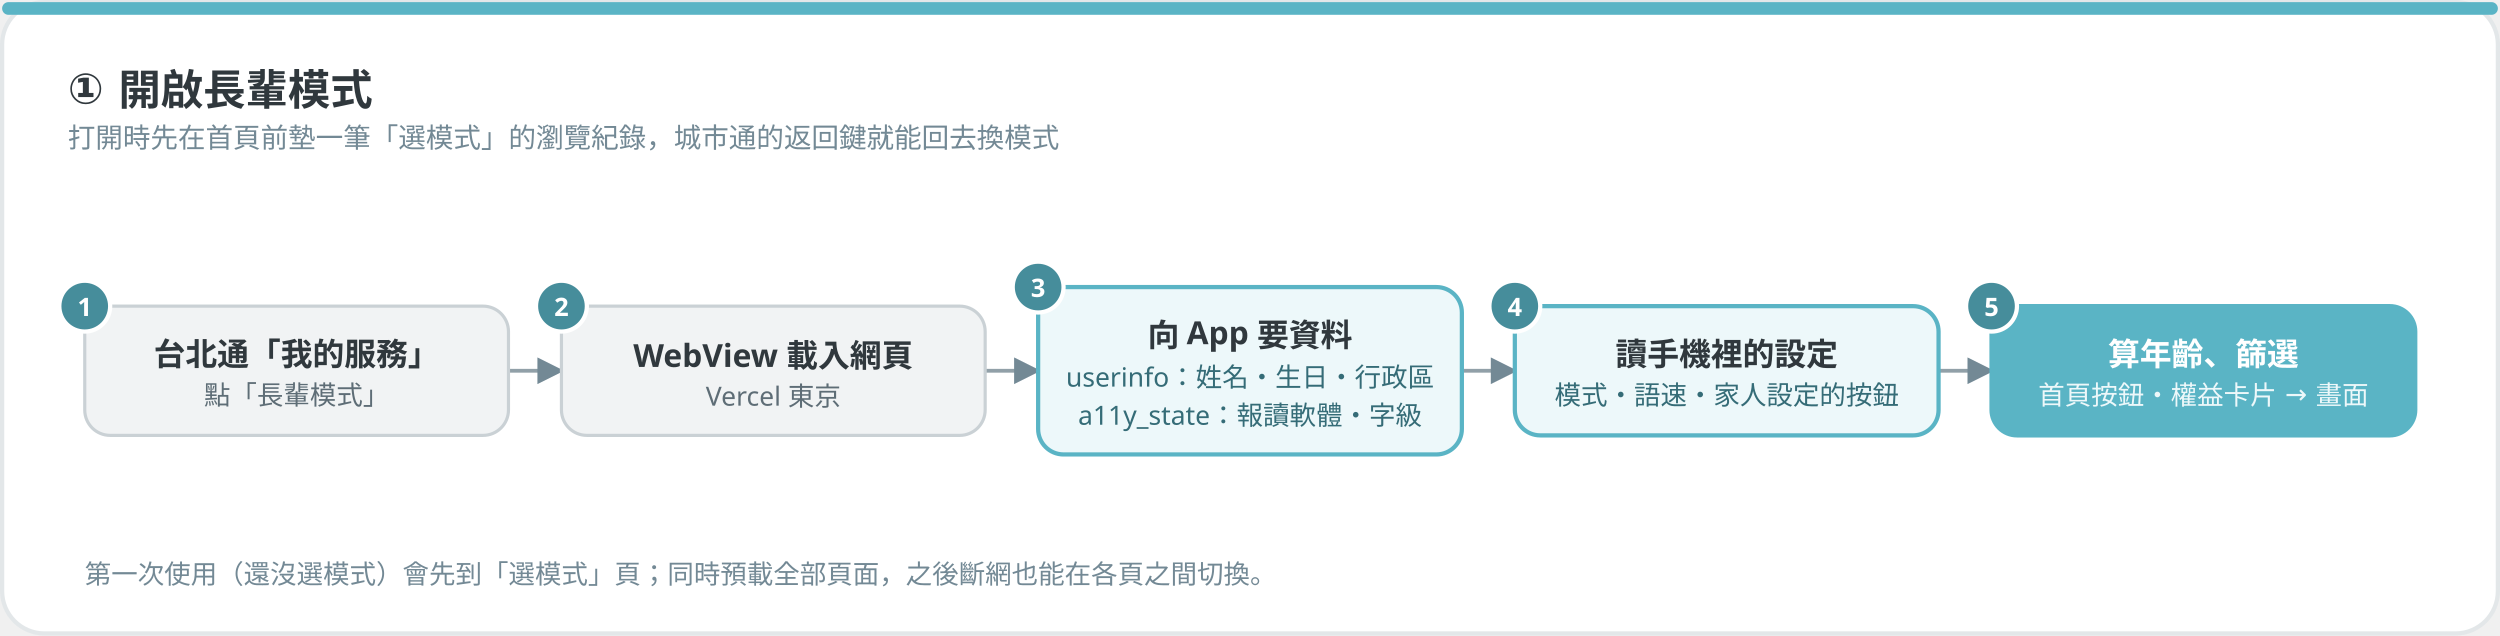
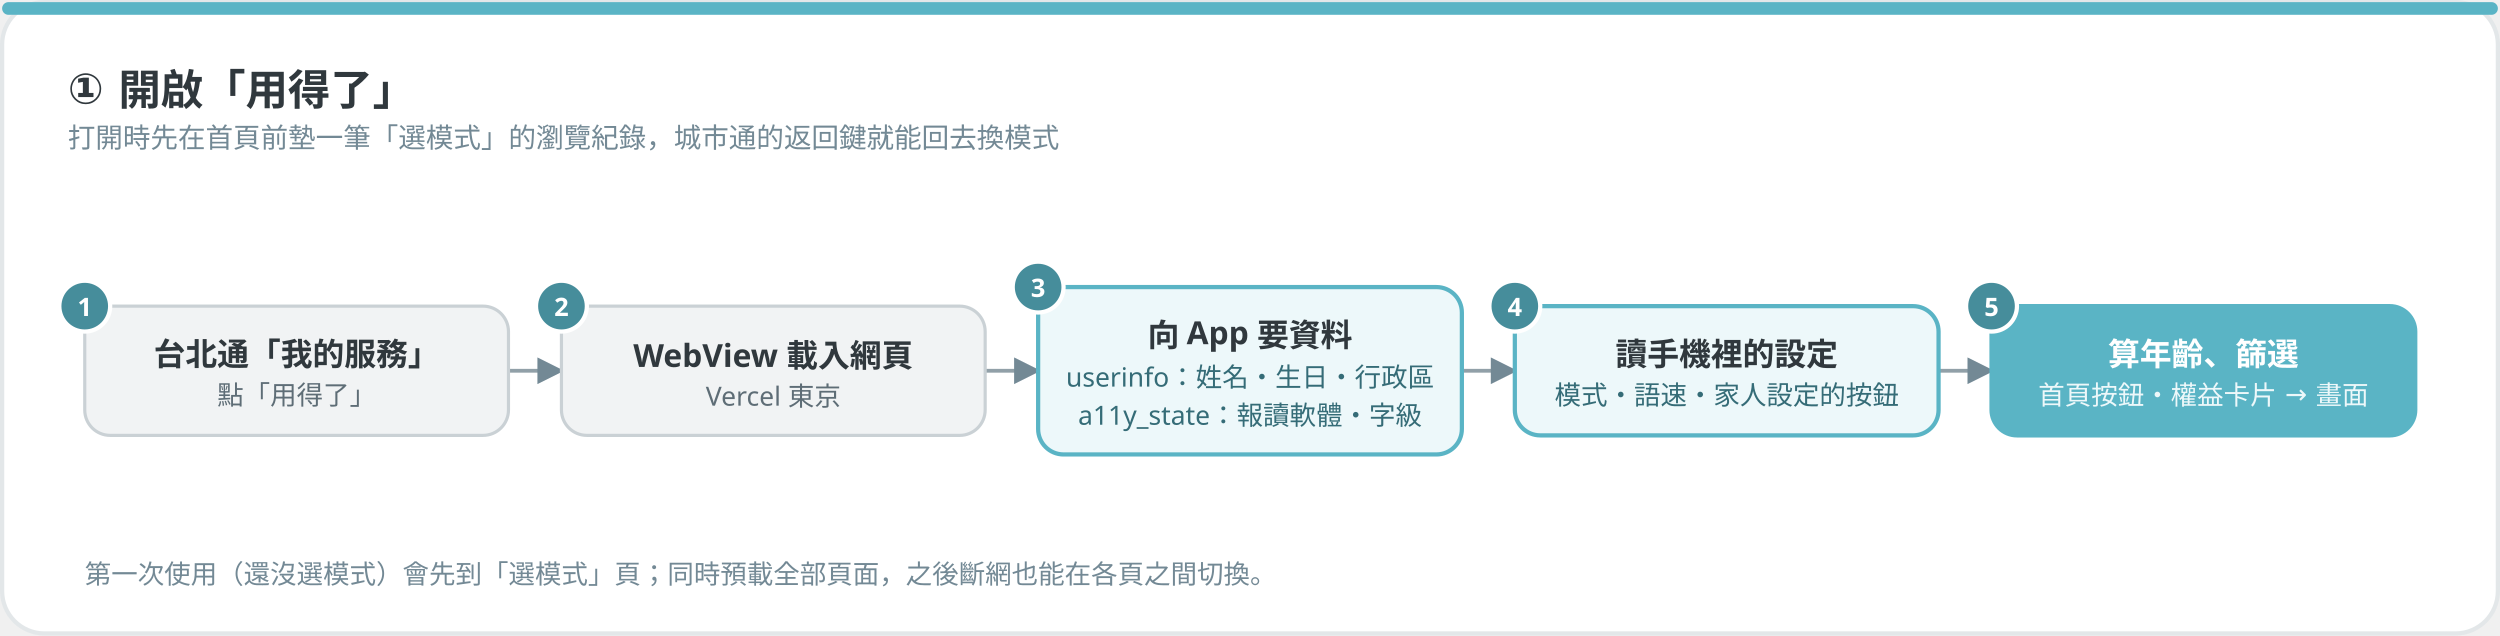
- <svg xmlns="http://www.w3.org/2000/svg" width="1180" height="300" viewBox="0 0 1180 300" font-family="'PingFang TC','Noto Sans TC','Microsoft JhengHei',system-ui,sans-serif" role="img" aria-label="① 開啟長輩模式">
+ <svg xmlns="http://www.w3.org/2000/svg" width="1180" height="300" viewBox="0 0 1180 300" font-family="'PingFang TC','Noto Sans TC','Microsoft JhengHei',system-ui,sans-serif" role="img" aria-label="① 開啟「用得了」">
  <defs>
    <marker id="arrow" viewBox="0 0 10 10" refX="9" refY="5" markerWidth="7" markerHeight="7" orient="auto-start-reverse">
      <path d="M0,0 L10,5 L0,10 z" fill="#738995" />
    </marker>
    <marker id="arrow-start" viewBox="0 0 10 10" refX="1" refY="5" markerWidth="7" markerHeight="7" orient="auto-start-reverse">
      <path d="M10,0 L0,5 L10,10 z" fill="#738995" />
    </marker>
  </defs>
  <rect x="1" y="1" width="1178" height="298" rx="20" fill="white" stroke="#E3E7E9" stroke-width="2" />
  <rect x="1" y="1" width="1178" height="6" rx="3" fill="#5AB4C5" />
-   <text x="32.0" y="38.0" font-size="20" font-weight="700" fill="#30383D" text-anchor="start" dominant-baseline="central">① 開啟長輩模式</text>
+   <text x="32.0" y="38.0" font-size="20" font-weight="700" fill="#30383D" text-anchor="start" dominant-baseline="central">① 開啟「用得了」</text>
  <text x="32.0" y="64.0" font-size="13" font-weight="400" fill="#738995" text-anchor="start" dominant-baseline="central">打開時先在首頁前墊一筆「選模式」的瀏覽紀錄，城市通的返回鍵就能回去換模式</text>
  <path d="M240.0,175.0 L265.0,175.0" fill="none" stroke="#91A0A8" stroke-width="1.8" stroke-linejoin="round" marker-end="url(#arrow)" />
  <path d="M465.0,175.0 L490.0,175.0" fill="none" stroke="#91A0A8" stroke-width="1.8" stroke-linejoin="round" marker-end="url(#arrow)" />
  <path d="M690.0,175.0 L715.0,175.0" fill="none" stroke="#91A0A8" stroke-width="1.8" stroke-linejoin="round" marker-end="url(#arrow)" />
  <path d="M915.0,175.0 L940.0,175.0" fill="none" stroke="#91A0A8" stroke-width="1.8" stroke-linejoin="round" marker-end="url(#arrow)" />
  <rect x="40.0" y="144.5" width="200.0" height="61.0" rx="12.0" fill="#F1F3F4" stroke="#CAD1D5" stroke-width="1.5" />
  <text x="140.0" y="166.0" font-size="15" font-weight="700" fill="#30383D" text-anchor="middle" dominant-baseline="central">台北通「我的服務」</text>
-   <text x="140.0" y="185.5" font-size="12.5" font-weight="400" fill="#5E6D76" text-anchor="middle" dominant-baseline="central">點「長輩模式」</text>
+   <text x="140.0" y="185.5" font-size="12.5" font-weight="400" fill="#5E6D76" text-anchor="middle" dominant-baseline="central">點「用得了」</text>
  <circle cx="40.0" cy="144.5" r="12" fill="#468D9B" stroke="white" stroke-width="2" />
  <text x="40.0" y="144.5" font-size="12" font-weight="700" fill="#FFFFFF" text-anchor="middle" dominant-baseline="central">1</text>
  <rect x="265.0" y="144.5" width="200.0" height="61.0" rx="12.0" fill="#F1F3F4" stroke="#CAD1D5" stroke-width="1.5" />
  <text x="365.0" y="166.0" font-size="15" font-weight="700" fill="#30383D" text-anchor="middle" dominant-baseline="central">WebView 載入網頁</text>
  <text x="365.0" y="185.5" font-size="12.5" font-weight="400" fill="#5E6D76" text-anchor="middle" dominant-baseline="central">Vercel 東京</text>
  <circle cx="265.0" cy="144.5" r="12" fill="#468D9B" stroke="white" stroke-width="2" />
  <text x="265.0" y="144.5" font-size="12" font-weight="700" fill="#FFFFFF" text-anchor="middle" dominant-baseline="central">2</text>
  <rect x="490.0" y="135.5" width="200.0" height="79.0" rx="12.0" fill="#EDF8FA" stroke="#5AB4C5" stroke-width="2" />
  <text x="590.0" y="157.0" font-size="15" font-weight="700" fill="#30383D" text-anchor="middle" dominant-baseline="central">向 App 要資料</text>
  <text x="590.0" y="176.5" font-size="12.5" font-weight="400" fill="#356C77" text-anchor="middle" dominant-baseline="central">userinfo：姓名・生日・行政區</text>
  <text x="590.0" y="194.5" font-size="12.5" font-weight="400" fill="#356C77" text-anchor="middle" dominant-baseline="central">a11y_state：報讀軟體・字級</text>
  <circle cx="490.0" cy="135.5" r="12" fill="#468D9B" stroke="white" stroke-width="2" />
  <text x="490.0" y="135.5" font-size="12" font-weight="700" fill="#FFFFFF" text-anchor="middle" dominant-baseline="central">3</text>
  <rect x="715.0" y="144.5" width="200.0" height="61.0" rx="12.0" fill="#EDF8FA" stroke="#5AB4C5" stroke-width="2" />
  <text x="815.0" y="166.0" font-size="15" font-weight="700" fill="#30383D" text-anchor="middle" dominant-baseline="central">讀手機裡的設定</text>
  <text x="815.0" y="185.5" font-size="12.5" font-weight="400" fill="#356C77" text-anchor="middle" dominant-baseline="central">模式・語速・家人設定的按鈕</text>
  <circle cx="715.0" cy="144.5" r="12" fill="#468D9B" stroke="white" stroke-width="2" />
  <text x="715.0" y="144.5" font-size="12" font-weight="700" fill="#FFFFFF" text-anchor="middle" dominant-baseline="central">4</text>
  <rect x="940.0" y="144.5" width="200.0" height="61.0" rx="12.0" fill="#5AB4C5" stroke="#5AB4C5" stroke-width="2" />
  <text x="1040.0" y="166.0" font-size="15" font-weight="700" fill="#FFFFFF" text-anchor="middle" dominant-baseline="central">算年齡、篩選</text>
  <text x="1040.0" y="185.5" font-size="12.5" font-weight="400" fill="#EDF8FA" text-anchor="middle" dominant-baseline="central">首頁按鈕・權益卡片 → 畫面</text>
  <circle cx="940.0" cy="144.5" r="12" fill="#468D9B" stroke="white" stroke-width="2" />
  <text x="940.0" y="144.5" font-size="12" font-weight="700" fill="#FFFFFF" text-anchor="middle" dominant-baseline="central">5</text>
  <text x="40.0" y="270.0" font-size="12.5" font-weight="400" fill="#738995" text-anchor="start" dominant-baseline="central">第一次使用（還沒選模式）會先到「選模式」頁；同時預載全部頁面，之後斷網也能在各頁之間切換。</text>
</svg>
